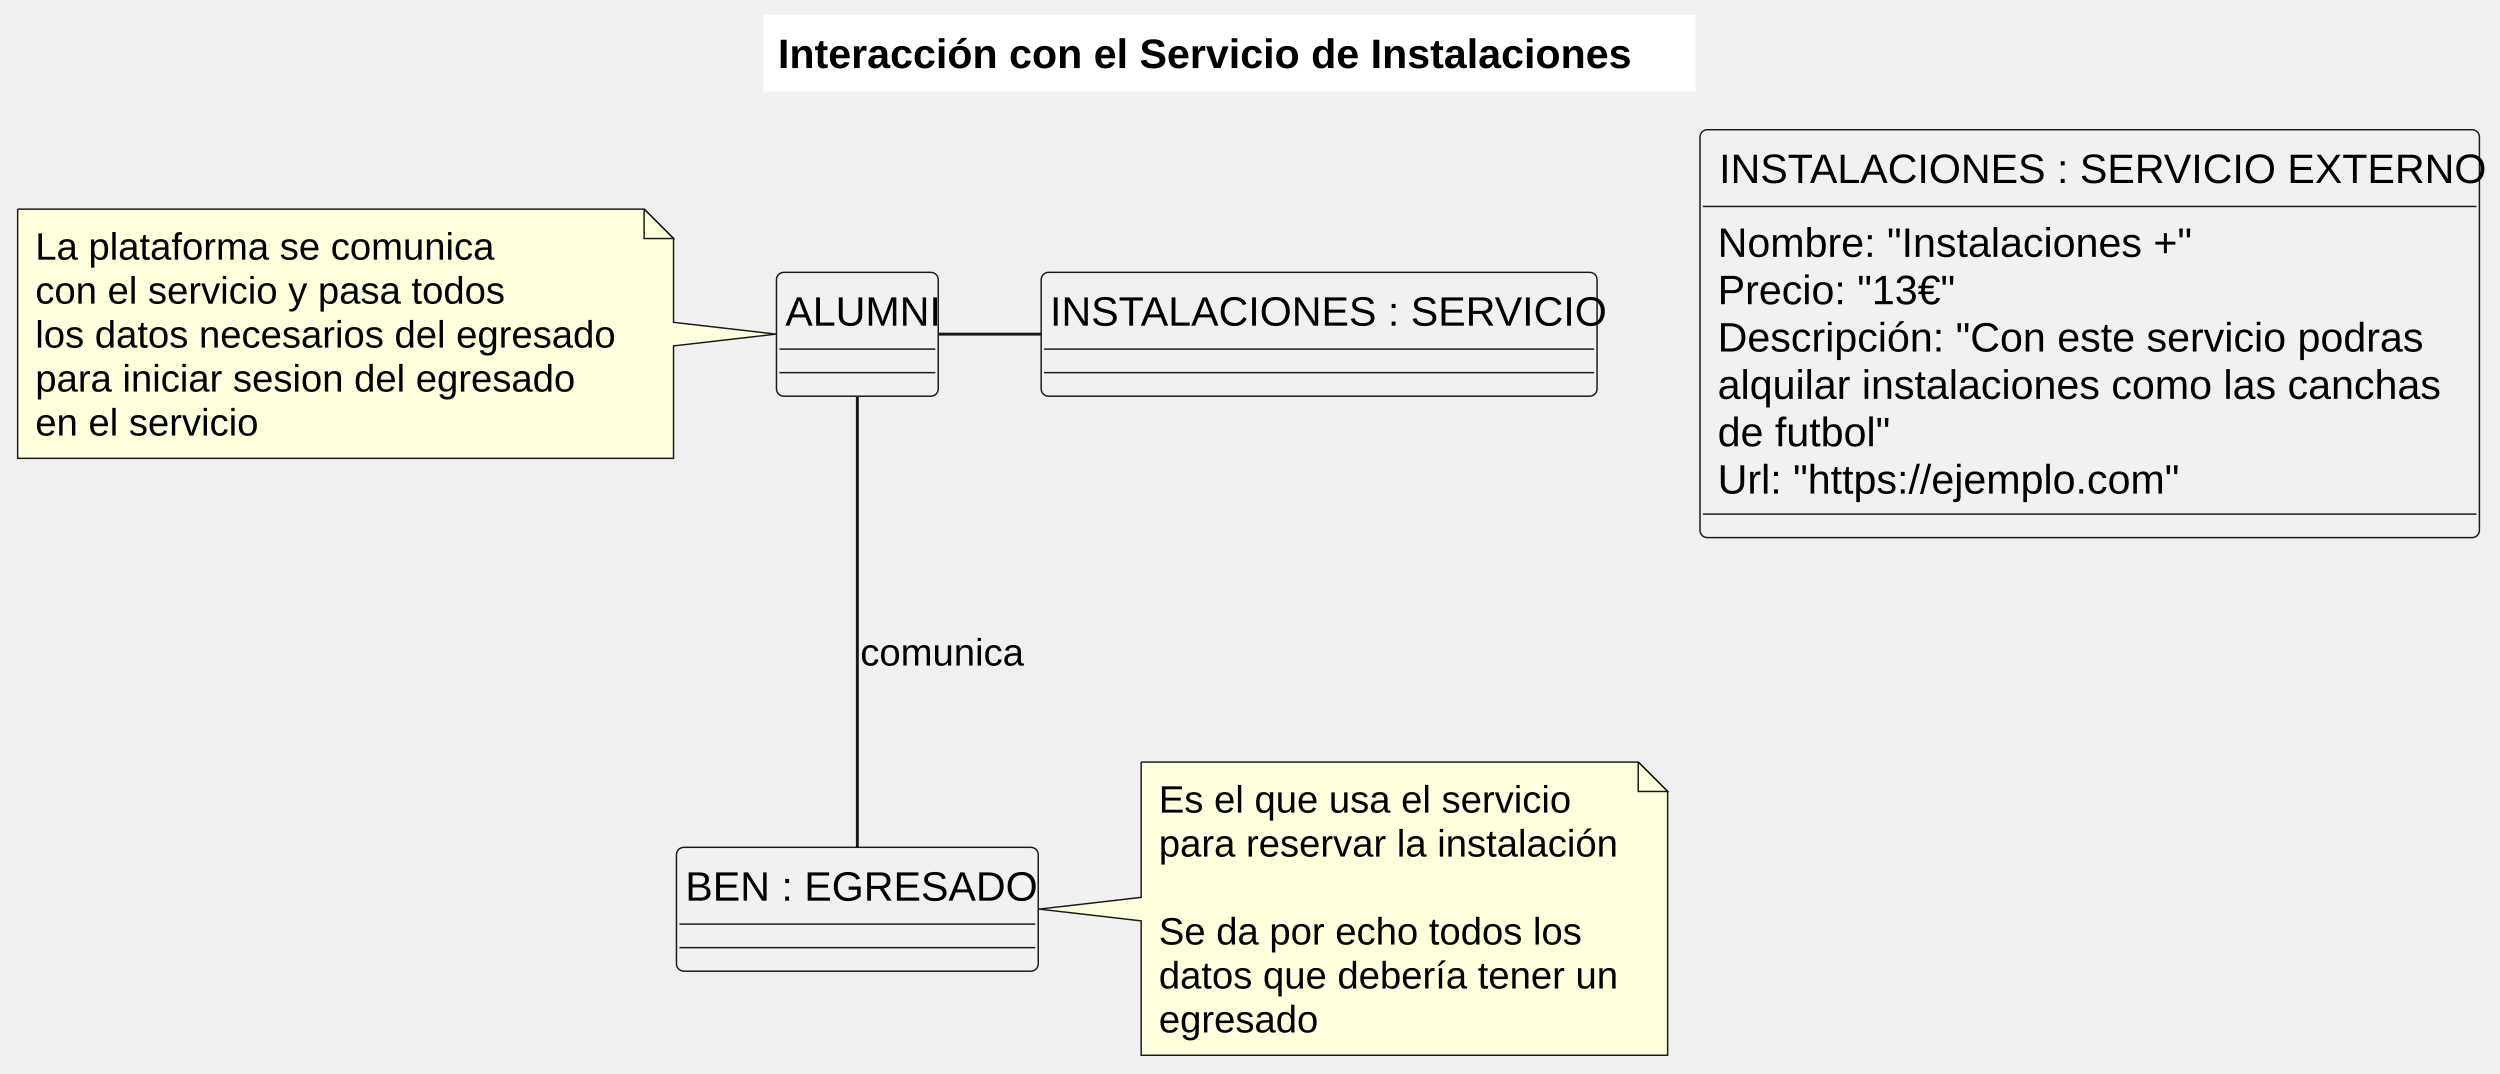
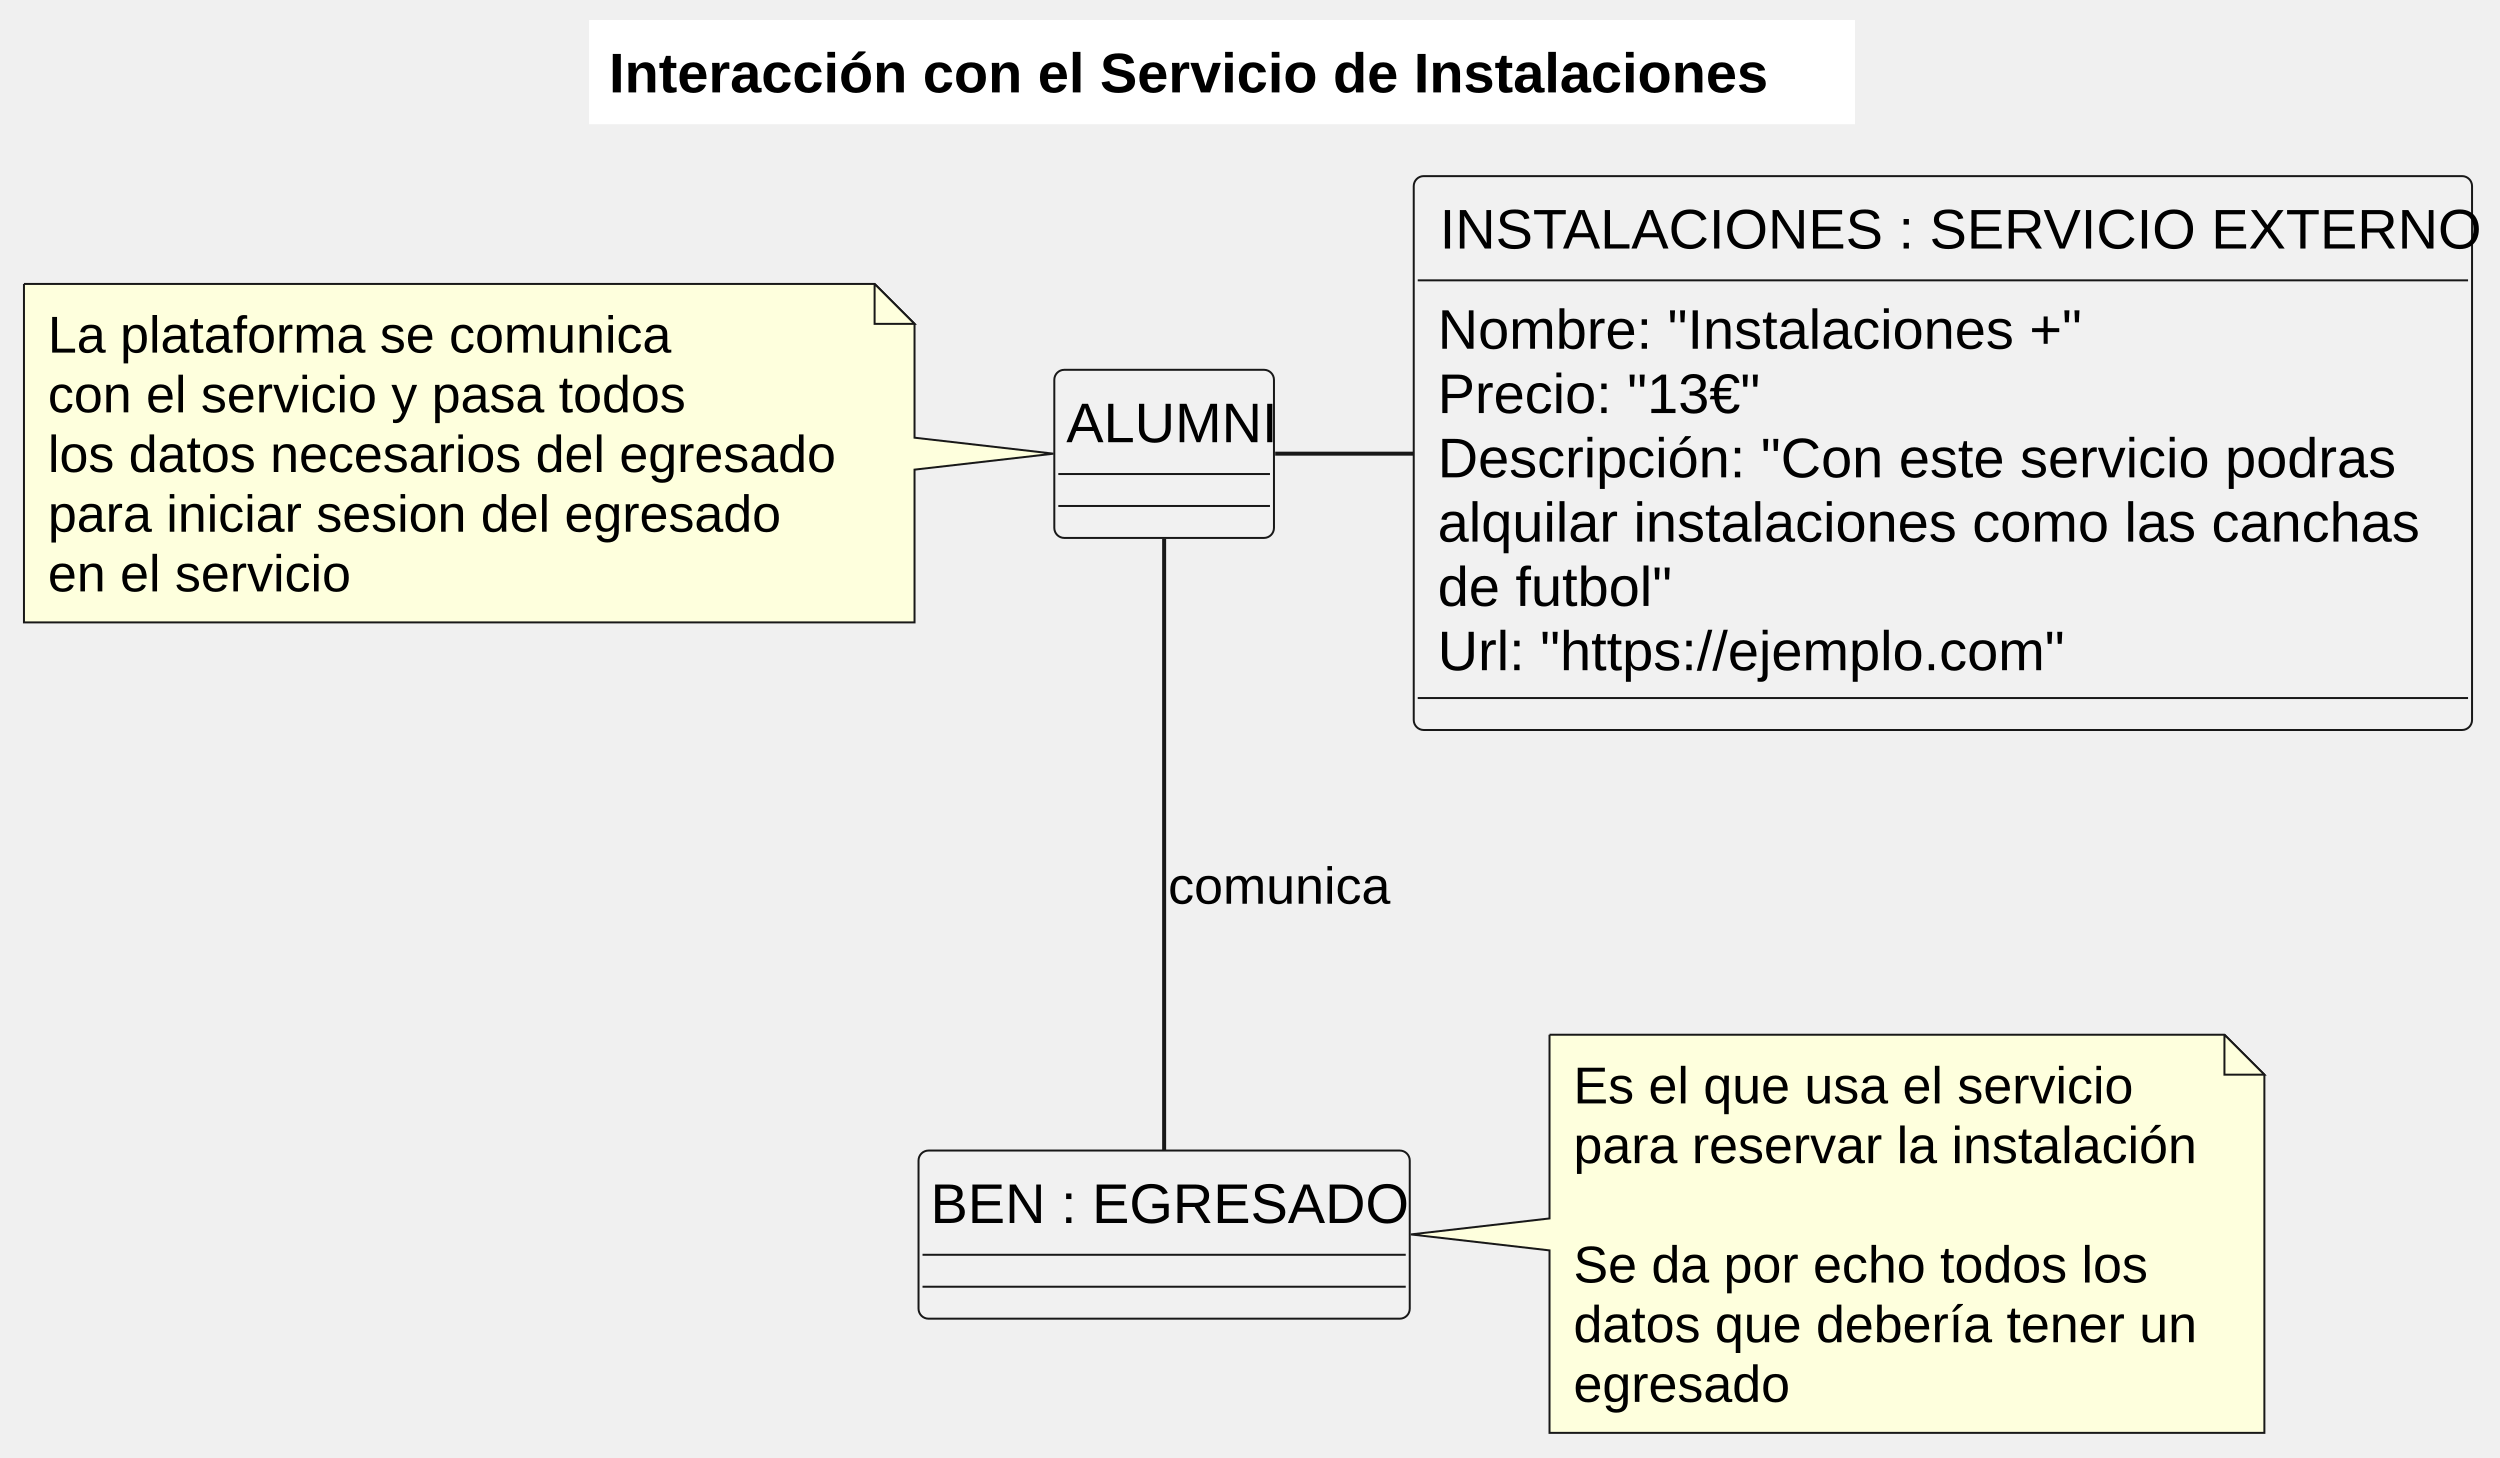
- <svg xmlns="http://www.w3.org/2000/svg" contentStyleType="text/css" height="365px" preserveAspectRatio="none" style="width:850px;height:365px;background:#FFFFFF;" version="1.1" viewBox="0 0 850 365" width="850px" zoomAndPan="magnify">
+ <svg xmlns="http://www.w3.org/2000/svg" contentStyleType="text/css" height="365px" preserveAspectRatio="none" style="width:626px;height:365px;background:#FFFFFF;" version="1.1" viewBox="0 0 626 365" width="626px" zoomAndPan="magnify">
  <defs />
  <g>
-     <rect fill="#FFFFFF" height="26.099" id="_title" style="stroke:none;stroke-width:1.0;" width="317" x="259.5" y="5" />
-     <text fill="#000000" font-family="Arial" font-size="14" font-weight="bold" lengthAdjust="spacing" textLength="307" x="264.5" y="23.132">Interacción con el Servicio de Instalaciones</text>
+     <rect fill="#FFFFFF" height="26.099" id="_title" style="stroke:none;stroke-width:1.0;" width="317" x="147.5" y="5" />
+     <text fill="#000000" font-family="Arial" font-size="14" font-weight="bold" lengthAdjust="spacing" textLength="307" x="152.5" y="23.132">Interacción con el Servicio de Instalaciones</text>
    <g id="elem_INSTALACIONES : SERVICIO EXTERNO">
-       <rect codeLine="7" fill="#F1F1F1" height="138.69" id="INSTALACIONES : SERVICIO EXTERNO" rx="2.5" ry="2.5" style="stroke:#181818;stroke-width:0.5;" width="265" x="578" y="44.099" />
-       <text fill="#000000" font-family="Arial" font-size="14" lengthAdjust="spacing" textLength="252" x="584.5" y="62.23">INSTALACIONES : SERVICIO EXTERNO</text>
-       <line style="stroke:#181818;stroke-width:0.5;" x1="579" x2="842" y1="70.197" y2="70.197" />
-       <text fill="#000000" font-family="Arial" font-size="14" lengthAdjust="spacing" textLength="161" x="584" y="87.329">Nombre: "Instalaciones +"</text>
-       <text fill="#000000" font-family="Arial" font-size="14" lengthAdjust="spacing" textLength="82" x="584" y="103.428">Precio: "13€"</text>
-       <text fill="#000000" font-family="Arial" font-size="14" lengthAdjust="spacing" textLength="244" x="584" y="119.526">Descripción: "Con este servicio podras</text>
-       <text fill="#000000" font-family="Arial" font-size="14" lengthAdjust="spacing" textLength="249" x="584" y="135.625">alquilar instalaciones como las canchas</text>
-       <text fill="#000000" font-family="Arial" font-size="14" lengthAdjust="spacing" textLength="60" x="584" y="151.724">de futbol"</text>
-       <text fill="#000000" font-family="Arial" font-size="14" lengthAdjust="spacing" textLength="157" x="584" y="167.822">Url: "https://ejemplo.com"</text>
-       <line style="stroke:#181818;stroke-width:0.5;" x1="579" x2="842" y1="174.789" y2="174.789" />
+       <rect codeLine="7" fill="#F1F1F1" height="138.69" id="INSTALACIONES : SERVICIO EXTERNO" rx="2.5" ry="2.5" style="stroke:#181818;stroke-width:0.5;" width="265" x="354" y="44.099" />
+       <text fill="#000000" font-family="Arial" font-size="14" lengthAdjust="spacing" textLength="252" x="360.5" y="62.23">INSTALACIONES : SERVICIO EXTERNO</text>
+       <line style="stroke:#181818;stroke-width:0.5;" x1="355" x2="618" y1="70.197" y2="70.197" />
+       <text fill="#000000" font-family="Arial" font-size="14" lengthAdjust="spacing" textLength="161" x="360" y="87.329">Nombre: "Instalaciones +"</text>
+       <text fill="#000000" font-family="Arial" font-size="14" lengthAdjust="spacing" textLength="82" x="360" y="103.428">Precio: "13€"</text>
+       <text fill="#000000" font-family="Arial" font-size="14" lengthAdjust="spacing" textLength="244" x="360" y="119.526">Descripción: "Con este servicio podras</text>
+       <text fill="#000000" font-family="Arial" font-size="14" lengthAdjust="spacing" textLength="249" x="360" y="135.625">alquilar instalaciones como las canchas</text>
+       <text fill="#000000" font-family="Arial" font-size="14" lengthAdjust="spacing" textLength="60" x="360" y="151.724">de futbol"</text>
+       <text fill="#000000" font-family="Arial" font-size="14" lengthAdjust="spacing" textLength="157" x="360" y="167.822">Url: "https://ejemplo.com"</text>
+       <line style="stroke:#181818;stroke-width:0.5;" x1="355" x2="618" y1="174.789" y2="174.789" />
    </g>
    <g id="elem_BEN : EGRESADO">
      <rect codeLine="16" fill="#F1F1F1" height="42.099" id="BEN : EGRESADO" rx="2.5" ry="2.5" style="stroke:#181818;stroke-width:0.5;" width="123" x="230" y="288.099" />
      <text fill="#000000" font-family="Arial" font-size="14" lengthAdjust="spacing" textLength="117" x="233" y="306.231">BEN : EGRESADO</text>
      <line style="stroke:#181818;stroke-width:0.5;" x1="231" x2="352" y1="314.197" y2="314.197" />
      <line style="stroke:#181818;stroke-width:0.5;" x1="231" x2="352" y1="322.197" y2="322.197" />
    </g>
-     <g id="elem_INSTALACIONES : SERVICIO">
-       <rect fill="#F1F1F1" height="42.099" id="INSTALACIONES : SERVICIO" rx="2.5" ry="2.5" style="stroke:#181818;stroke-width:0.5;" width="189" x="354" y="92.599" />
-       <text fill="#000000" font-family="Arial" font-size="14" lengthAdjust="spacing" textLength="183" x="357" y="110.731">INSTALACIONES : SERVICIO</text>
-       <line style="stroke:#181818;stroke-width:0.5;" x1="355" x2="542" y1="118.697" y2="118.697" />
-       <line style="stroke:#181818;stroke-width:0.5;" x1="355" x2="542" y1="126.697" y2="126.697" />
-     </g>
    <g id="elem_ALUMNI">
      <rect fill="#F1F1F1" height="42.099" id="ALUMNI" rx="2.5" ry="2.5" style="stroke:#181818;stroke-width:0.5;" width="55" x="264" y="92.599" />
      <text fill="#000000" font-family="Arial" font-size="14" lengthAdjust="spacing" textLength="49" x="267" y="110.731">ALUMNI</text>
      <line style="stroke:#181818;stroke-width:0.5;" x1="265" x2="318" y1="118.697" y2="118.697" />
      <line style="stroke:#181818;stroke-width:0.5;" x1="265" x2="318" y1="126.697" y2="126.697" />
    </g>
-     <g id="elem_GMN8">
+     <g id="elem_GMN7">
      <path d="M6,71.099 L6,155.842 A0,0 0 0 0 6,155.842 L229,155.842 A0,0 0 0 0 229,155.842 L229,117.599 L263.81,113.599 L229,109.599 L229,81.099 L219,71.099 L6,71.099 A0,0 0 0 0 6,71.099 " fill="#FEFFDD" style="stroke:#181818;stroke-width:0.5;" />
      <path d="M219,71.099 L219,81.099 L229,81.099 L219,71.099 " fill="#FEFFDD" style="stroke:#181818;stroke-width:0.5;" />
      <text fill="#000000" font-family="Arial" font-size="13" lengthAdjust="spacing" textLength="156" x="12" y="88.293">La plataforma se comunica</text>
      <text fill="#000000" font-family="Arial" font-size="13" lengthAdjust="spacing" textLength="161" x="12" y="103.241">con el servicio y pasa todos</text>
      <text fill="#000000" font-family="Arial" font-size="13" lengthAdjust="spacing" textLength="198" x="12" y="118.19">los datos necesarios del egresado</text>
      <text fill="#000000" font-family="Arial" font-size="13" lengthAdjust="spacing" textLength="183" x="12" y="133.139">para iniciar sesion del egresado</text>
      <text fill="#000000" font-family="Arial" font-size="13" lengthAdjust="spacing" textLength="75" x="12" y="148.087">en el servicio</text>
    </g>
-     <g id="elem_GMN12">
+     <g id="elem_GMN11">
      <path d="M388,259.099 L388,305.099 L353.26,309.099 L388,313.099 L388,358.791 A0,0 0 0 0 388,358.791 L567,358.791 A0,0 0 0 0 567,358.791 L567,269.099 L557,259.099 L388,259.099 A0,0 0 0 0 388,259.099 " fill="#FEFFDD" style="stroke:#181818;stroke-width:0.5;" />
      <path d="M557,259.099 L557,269.099 L567,269.099 L557,259.099 " fill="#FEFFDD" style="stroke:#181818;stroke-width:0.5;" />
      <text fill="#000000" font-family="Arial" font-size="13" lengthAdjust="spacing" textLength="141" x="394" y="276.293">Es el que usa el servicio</text>
      <text fill="#000000" font-family="Arial" font-size="13" lengthAdjust="spacing" textLength="154" x="394" y="291.241">para reservar la instalación</text>
      <text fill="#000000" font-family="Arial" font-size="13" lengthAdjust="spacing" textLength="4" x="394" y="306.19"> </text>
      <text fill="#000000" font-family="Arial" font-size="13" lengthAdjust="spacing" textLength="145" x="394" y="321.139">Se da por echo todos los</text>
      <text fill="#000000" font-family="Arial" font-size="13" lengthAdjust="spacing" textLength="154" x="394" y="336.087">datos que debería tener un</text>
      <text fill="#000000" font-family="Arial" font-size="13" lengthAdjust="spacing" textLength="53" x="394" y="351.036">egresado</text>
    </g>
-     <g id="link_ALUMNI_INSTALACIONES : SERVICIO">
-       <path codeLine="21" d="M319.1,113.599 C330.72,113.599 342.35,113.599 353.98,113.599 " fill="none" id="ALUMNI-INSTALACIONES : SERVICIO" style="stroke:#181818;stroke-width:1.0;" />
+     <g id="link_ALUMNI_INSTALACIONES : SERVICIO EXTERNO">
+       <path codeLine="21" d="M319.3,113.599 C330.84,113.599 342.38,113.599 353.92,113.599 " fill="none" id="ALUMNI-INSTALACIONES : SERVICIO EXTERNO" style="stroke:#181818;stroke-width:1.0;" />
    </g>
    <g id="link_ALUMNI_BEN : EGRESADO">
      <path codeLine="23" d="M291.5,134.939 C291.5,172.199 291.5,250.969 291.5,288.029 " fill="none" id="ALUMNI-BEN : EGRESADO" style="stroke:#181818;stroke-width:1.0;" />
      <text fill="#000000" font-family="Arial" font-size="13" lengthAdjust="spacing" textLength="56" x="292.5" y="226.292">comunica</text>
    </g>
  </g>
</svg>
